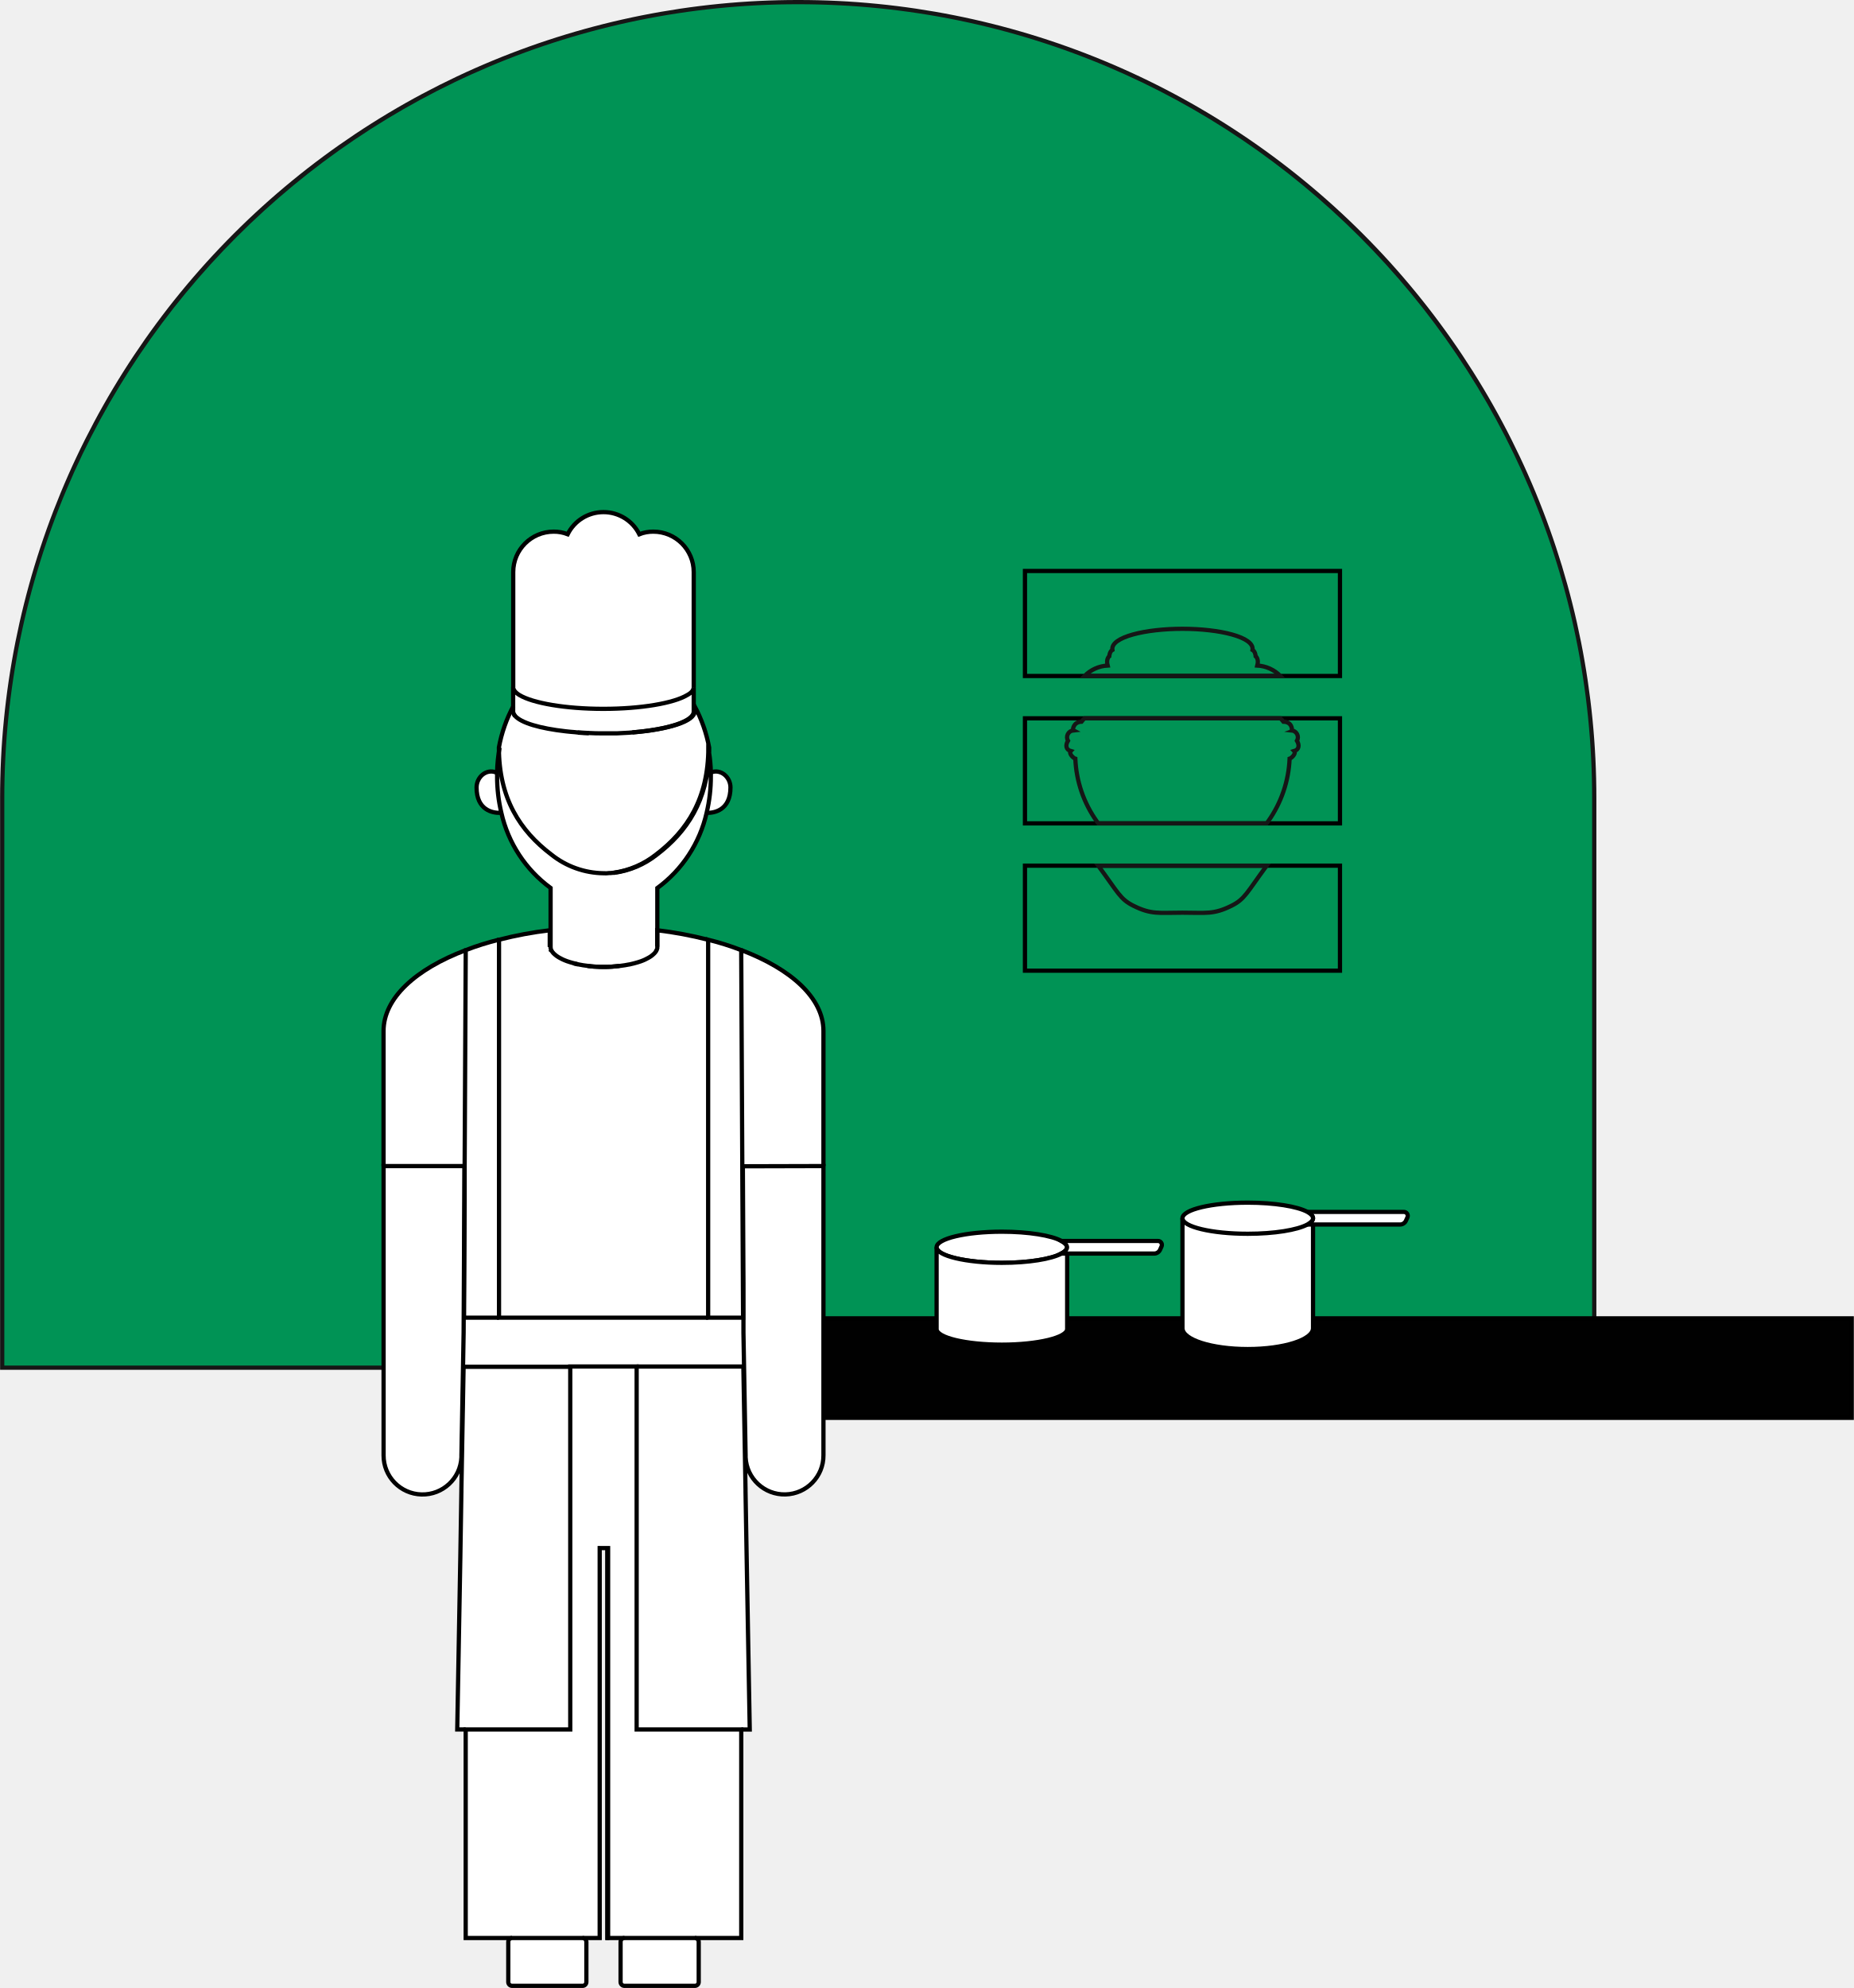
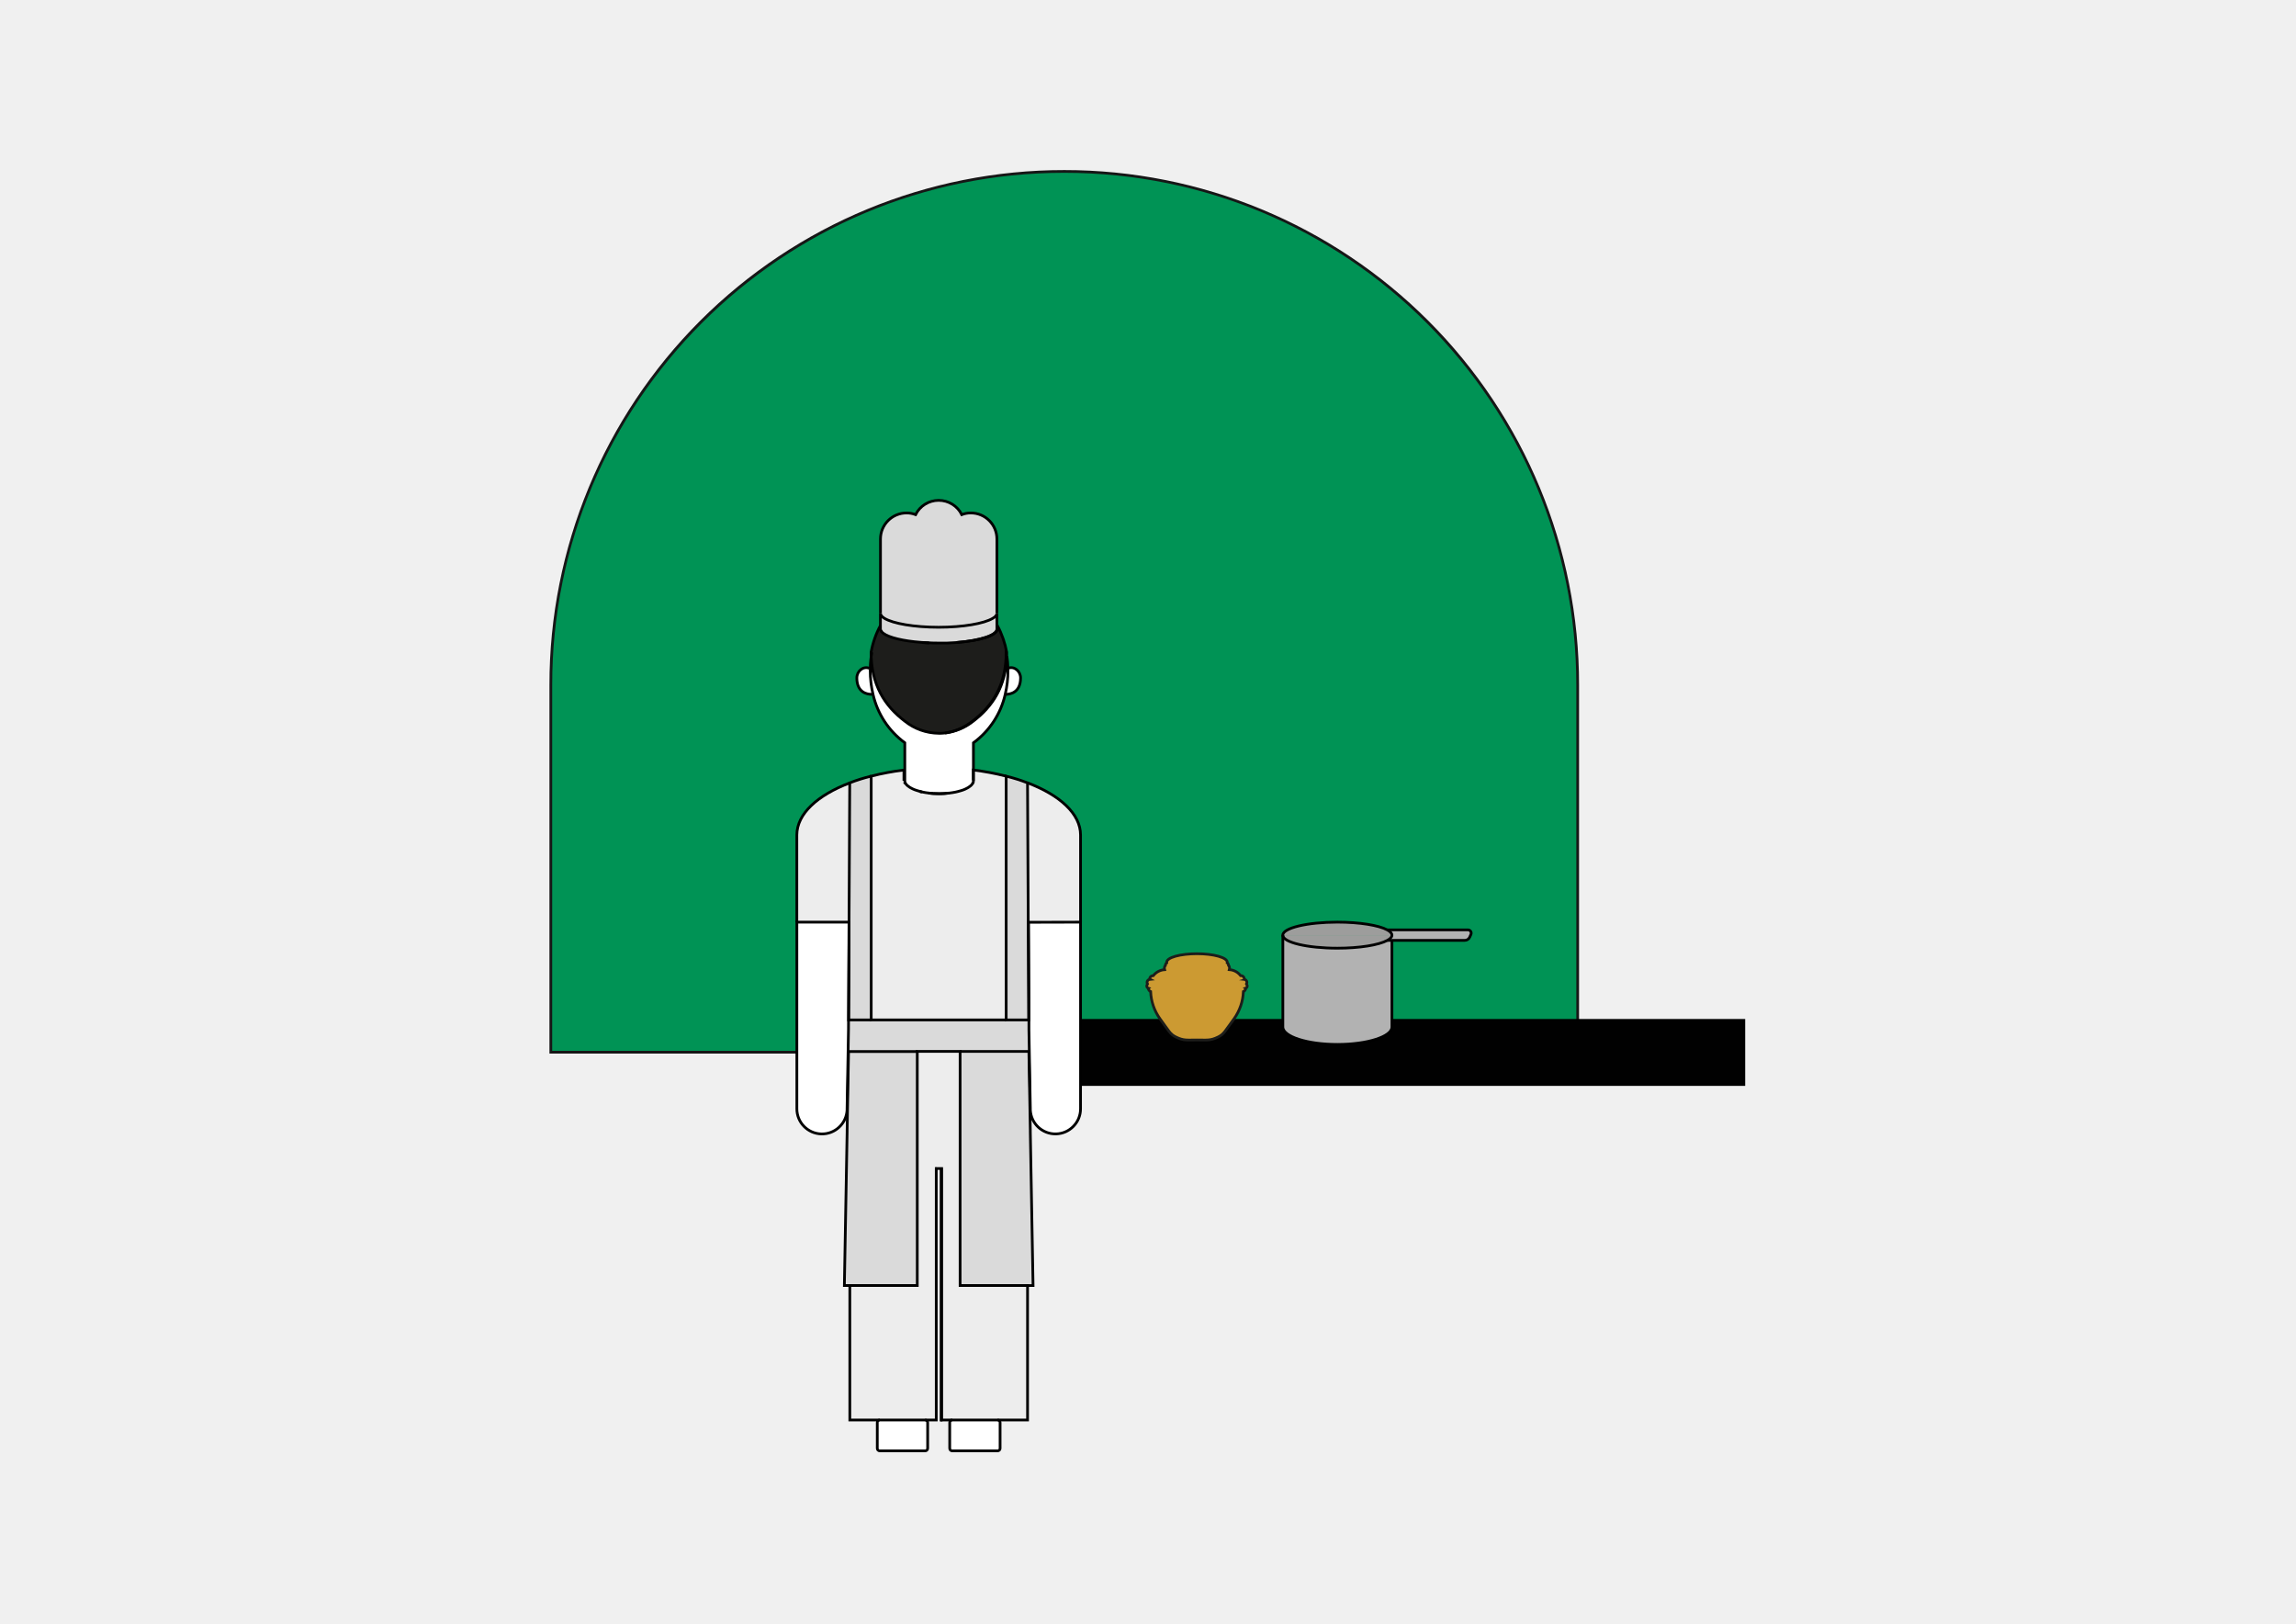
- <svg xmlns="http://www.w3.org/2000/svg" id="Calque_1" data-name="Calque 1" viewBox="0 0 438.45 470.07">
+ <svg xmlns="http://www.w3.org/2000/svg" id="Calque_1" data-name="Calque 1" viewBox="0 0 841.89 595.28">
  <defs>
    <style>
      .cls-1 {
        fill: #009355;
      }

      .cls-2 {
        fill: #161616;
      }

      .cls-3 {
        fill: #010101;
      }

-       .cls-3, .cls-5, .cls-6 {
+       .cls-3, .cls-8 {
        stroke: #000;
      }

-       .cls-3, .cls-5, .cls-6, .cls-7 {
+       .cls-3, .cls-8, .cls-9 {
        stroke-miterlimit: 10;
      }

-       .cls-4, .cls-6 {
+       .cls-4 {
        fill: #fff;
      }

-       .cls-5, .cls-7 {
+       .cls-5 {
+         fill: #ededed;
+       }
+ 
+       .cls-6 {
+         fill: #dadada;
+       }
+ 
+       .cls-7 {
+         fill: #1d1d1b;
+       }
+ 
+       .cls-8 {
        fill: none;
      }

-       .cls-7 {
-         stroke: #161616;
+       .cls-9 {
+         fill: #cc9a32;
+         stroke: #1d1d1b;
+       }
+ 
+       .cls-10 {
+         fill: #b2b2b2;
+       }
+ 
+       .cls-11 {
+         fill: #9d9d9c;
      }
    </style>
  </defs>
  <g>
-     <path class="cls-1" d="M232.48,385.75V251.13c0-103.82,84.46-188.28,188.28-188.28S609,147.31,609,251.13V385.75Z" transform="translate(-231.98 -62.35)" />
-     <path class="cls-2" d="M420.76,63.35c103.7,0,187.77,84.06,187.77,187.78V385.25H233V251.13A187.76,187.76,0,0,1,420.76,63.35m0-1A188.63,188.63,0,0,0,232,251.13V386.25H609.53V251.13A188.63,188.63,0,0,0,420.76,62.35Z" transform="translate(-231.98 -62.35)" />
+     <path class="cls-1" d="M202,385.75V251.13c0-103.82,84.46-188.28,188.28-188.28s188.27,84.46,188.27,188.28V385.75Z" />
+     <path class="cls-2" d="M390.25,63.35C494,63.35,578,147.41,578,251.13V385.25H202.47V251.13A187.76,187.76,0,0,1,390.25,63.35m0-1A188.63,188.63,0,0,0,201.47,251.13V386.25H579V251.13A188.64,188.64,0,0,0,390.25,62.35Z" />
  </g>
-   <rect class="cls-3" x="143.3" y="311.73" width="294.64" height="23.52" />
+   <rect class="cls-3" x="344.78" y="374.08" width="294.64" height="23.52" />
  <g>
    <g>
-       <path class="cls-4" d="M426.73,338.07v68.39a9.21,9.21,0,0,1-18.41.47,3.77,3.77,0,0,1,0-.47l-.51-29,0-3.49,0-8.05-.14-27.8Z" transform="translate(-231.98 -62.35)" />
-       <path class="cls-4" d="M426.73,306.13v31.94H407.58l.14,27.8,0,8.05h0l-.14-27.8-.3-59.11C419.14,291.5,426.73,298.39,426.73,306.13Z" transform="translate(-231.98 -62.35)" />
-       <path class="cls-4" d="M408.59,430.62l.73,40.67H382.56V385.47h25.23l.37,21,.14,8.05a3.86,3.86,0,0,0,0,.47Z" transform="translate(-231.98 -62.35)" />
-       <polygon class="cls-4" points="175.8 315.06 176.32 344.11 176.18 344.11 175.8 323.11 150.57 323.11 134.87 323.11 109.64 323.11 109.51 323.11 109.64 315.06 109.71 303.52 109.85 275.72 109.88 275.72 109.85 283.77 109.71 311.57 117.97 311.57 167.47 311.57 175.74 311.57 175.78 311.57 175.8 315.06" />
-       <path class="cls-4" d="M407.58,346.12l.14,27.8h-8.26V284.55a65.24,65.24,0,0,1,7.82,2.46Z" transform="translate(-231.98 -62.35)" />
-       <polygon class="cls-4" points="141.83 366.05 141.83 458.25 137.77 458.25 121.1 458.25 110.14 458.25 110.14 408.94 134.87 408.94 134.87 323.11 150.57 323.11 150.57 408.94 175.31 408.94 175.31 458.25 164.35 458.25 147.68 458.25 143.82 458.25 143.82 366.05 143.62 366.05 141.83 366.05" />
-       <path class="cls-4" d="M400.12,245c2.31-.92,4.62,1.08,4.62,3.55,0,5.28-3.72,6.08-5.66,6a36.63,36.63,0,0,0,1-8.67c0-.3,0-.61,0-.91Z" transform="translate(-231.98 -62.35)" />
-       <path class="cls-4" d="M400.1,245c0,.3,0,.61,0,.91a36.63,36.63,0,0,1-1,8.67,30.34,30.34,0,0,1-11.66,17.78v10h0v3.88a.22.22,0,0,1,0,.08.33.33,0,0,1,0,.19.17.17,0,0,1,0,.07,1.43,1.43,0,0,1-.13.38,1.05,1.05,0,0,1-.15.3,3.12,3.12,0,0,1-.44.57,2.56,2.56,0,0,1-.34.31,4.47,4.47,0,0,1-.72.53,1.9,1.9,0,0,1-.34.2,7.06,7.06,0,0,1-.73.38l-.4.18-.58.23c-.53.18-1.11.37-1.73.52-.31.09-.65.17-1,.24l-.05,0c-.71.15-1.47.26-2.26.36-.6.07-1.21.13-1.83.17s-1.27.05-1.93.05h0c-.65,0-1.29,0-1.92-.05h0c-.61,0-1.22-.1-1.81-.17-.81-.09-1.56-.21-2.28-.36-.37-.08-.72-.17-1.05-.26-.61-.15-1.19-.34-1.72-.52l-.58-.23a3,3,0,0,1-.41-.18c-.26-.12-.5-.25-.73-.38a3,3,0,0,1-.34-.2,5.57,5.57,0,0,1-.72-.53,3.39,3.39,0,0,1-.34-.31,3.35,3.35,0,0,1-.44-.57,2.1,2.1,0,0,1-.15-.3,1.39,1.39,0,0,1-.12-.38.07.07,0,0,1,0-.07.43.43,0,0,1,0-.19.22.22,0,0,1,0-.08v-3.88h0v-10a30.28,30.28,0,0,1-11.65-17.78,36.63,36.63,0,0,1-1-8.67c0-.3,0-.61,0-.91a35.64,35.64,0,0,1,.59-5.82c0,12,5,19.7,12.39,25.3a20.14,20.14,0,0,0,12.38,4.43h.21c.21,0,.42,0,.64,0s.53,0,.79-.05l.75-.07a20.56,20.56,0,0,0,10.23-4.29c7.14-5.42,12.06-12.77,12.37-24.14A35.4,35.4,0,0,1,400.1,245Z" transform="translate(-231.98 -62.35)" />
-       <path class="cls-4" d="M399.7,239.12v0c0,.39,0,.77,0,1.15-.05-.39-.11-.77-.19-1.15,0,12-5,19.7-12.38,25.3a20.84,20.84,0,0,1-10,4.29l-.75.07c-.26,0-.53,0-.79.05s-.43,0-.64,0h-.21a20.14,20.14,0,0,1-12.38-4.43c-7.39-5.6-12.39-13.28-12.39-25.3v0a33.17,33.17,0,0,1,3.44-9.81v1.28a1.4,1.4,0,0,0,.11.53,1.93,1.93,0,0,0,.32.52c1.39,1.65,5.91,3,12,3.68.73.09,1.49.15,2.26.21.2,0,.4,0,.6.05.85.07,1.72.12,2.61.14,1.11.05,2.26.08,3.43.08h.2c.67,0,1.34,0,2,0l1,0c1,0,1.93-.09,2.86-.15l.82-.07c8.54-.68,14.71-2.62,14.71-4.94v-1.28A33.75,33.75,0,0,1,399.7,239.12Z" transform="translate(-231.98 -62.35)" />
-       <path class="cls-4" d="M399.46,284.55v89.37H350V284.55a92,92,0,0,1,12-2.24h0v3.79a.16.16,0,0,0,0,.09.22.22,0,0,0,0,.08.43.43,0,0,0,0,.19.07.07,0,0,0,0,.07,1.39,1.39,0,0,0,.12.38,1.05,1.05,0,0,0,.15.3,3.35,3.35,0,0,0,.44.57,3.39,3.39,0,0,0,.34.31,5.57,5.57,0,0,0,.72.53,3,3,0,0,0,.34.2c.23.13.47.26.73.38a3,3,0,0,0,.41.18l.58.23c.53.18,1.11.37,1.72.52a10.74,10.74,0,0,0,1.05.26c.72.15,1.47.27,2.28.36.58.08,1.2.14,1.81.17h0c.63.05,1.26.06,1.91.06h.05c.65,0,1.29,0,1.92-.06s1.23-.09,1.83-.17c.79-.1,1.55-.21,2.26-.36l.05,0c.36-.07.7-.15,1-.24.62-.15,1.2-.34,1.73-.52l.58-.23.4-.18a7.06,7.06,0,0,0,.73-.38,1.9,1.9,0,0,0,.34-.2,4.47,4.47,0,0,0,.72-.53,2.56,2.56,0,0,0,.34-.31,3.12,3.12,0,0,0,.44-.57.71.71,0,0,0,.15-.3,1.43,1.43,0,0,0,.13-.38.17.17,0,0,0,0-.07.33.33,0,0,0,0-.19.22.22,0,0,0,0-.08.31.31,0,0,0,0-.09v-3.79A92,92,0,0,1,399.46,284.55Z" transform="translate(-231.98 -62.35)" />
-       <path class="cls-4" d="M397.23,521.51V531a.9.9,0,0,1-.9.91H379.66a.91.91,0,0,1-.91-.91v-9.5a.92.92,0,0,1,.91-.91h16.67A.92.92,0,0,1,397.23,521.51Z" transform="translate(-231.98 -62.35)" />
-       <path class="cls-4" d="M396.05,224.82v5.77c0,2.3-6.06,4.24-14.5,4.94l-.82.07c-.93.06-1.88.11-2.86.15l-1,0c-.65,0-1.32,0-2,0h-.2c-1.17,0-2.32,0-3.43-.08l-2.61-.14c-.2,0-.4,0-.6-.05-.77-.06-1.53-.12-2.26-.21-6.07-.68-10.59-2-12-3.68a2.21,2.21,0,0,1-.32-.52,1.4,1.4,0,0,1-.11-.53v-5.77c0,.69.53,1.34,1.51,1.94,3.15,1.89,10.81,3.25,19.82,3.25h0c9,0,16.67-1.36,19.82-3.25C395.53,226.16,396.05,225.51,396.05,224.82Z" transform="translate(-231.98 -62.35)" />
-       <path class="cls-4" d="M396.05,197.61v27.21c0,.69-.52,1.34-1.51,1.94-3.15,1.89-10.81,3.25-19.82,3.25h0c-9,0-16.67-1.36-19.82-3.25-1-.6-1.51-1.25-1.51-1.94V197.61a9.56,9.56,0,0,1,9.55-9.55,8.92,8.92,0,0,1,3.33.61,9.44,9.44,0,0,1,8.43-5.23h.06a9.46,9.46,0,0,1,8.45,5.23,8.9,8.9,0,0,1,3.32-.61A9.56,9.56,0,0,1,396.05,197.61Z" transform="translate(-231.98 -62.35)" />
-       <path class="cls-4" d="M370.66,521.51V531a.9.9,0,0,1-.9.91H353.08a.9.9,0,0,1-.89-.91v-9.5a.91.91,0,0,1,.89-.91h16.68A.91.91,0,0,1,370.66,521.51Z" transform="translate(-231.98 -62.35)" />
-       <path class="cls-4" d="M366.86,385.47v85.82H340.09l.73-40.67L341.1,415c0-.17,0-.32,0-.47l.52-29Z" transform="translate(-231.98 -62.35)" />
-       <path class="cls-4" d="M350.34,254.55c-1.94,0-5.65-.75-5.65-6,0-2.47,2.31-4.47,4.61-3.55h0c0,.3,0,.61,0,.91A36.63,36.63,0,0,0,350.34,254.55Z" transform="translate(-231.98 -62.35)" />
-       <path class="cls-4" d="M341.83,346.12l0-8.05.26-51.06a65.41,65.41,0,0,1,7.83-2.46v89.37h-8.27Z" transform="translate(-231.98 -62.35)" />
-       <path class="cls-4" d="M342.13,287l-.26,51.06H322.69V306.13C322.69,298.39,330.27,291.5,342.13,287Z" transform="translate(-231.98 -62.35)" />
-       <path class="cls-4" d="M341.83,338.07l-.14,27.8-.06,11.54-.14,8.06-.38,21c0,.15,0,.31,0,.47a9.21,9.21,0,0,1-18.41-.47V338.07Z" transform="translate(-231.98 -62.35)" />
+       <path class="cls-4" d="M396.21,338.07v68.39a9.21,9.21,0,0,1-18.41.47c0-.16,0-.32,0-.47l-.52-29,0-3.49,0-8.05-.14-27.8Z" />
+       <path class="cls-5" d="M396.21,306.13v31.94H377.07l.14,27.8,0,8.05h0l-.14-27.8-.3-59.11C388.63,291.5,396.21,298.39,396.21,306.13Z" />
+       <path class="cls-6" d="M378.08,430.62l.73,40.67H352.05V385.47h25.22l.38,21,.14,8.05c0,.15,0,.3,0,.47Z" />
+       <polygon class="cls-6" points="377.27 377.41 377.79 406.46 377.65 406.46 377.27 385.46 352.05 385.46 336.34 385.46 311.12 385.46 310.98 385.46 311.12 377.41 311.18 365.87 311.32 338.07 311.36 338.07 311.32 346.12 311.18 373.92 319.44 373.92 368.94 373.92 377.21 373.92 377.25 373.92 377.27 377.41" />
+       <path class="cls-6" d="M377.07,346.12l.14,27.8h-8.27V284.55a64.84,64.84,0,0,1,7.83,2.46Z" />
+       <polygon class="cls-5" points="343.3 428.4 343.3 520.6 339.24 520.6 322.57 520.6 311.61 520.6 311.61 471.29 336.34 471.29 336.34 385.46 352.05 385.46 352.05 471.29 376.78 471.29 376.78 520.6 365.82 520.6 349.15 520.6 345.29 520.6 345.29 428.4 345.09 428.4 343.3 428.4" />
+       <path class="cls-4" d="M369.61,245c2.31-.92,4.61,1.08,4.61,3.55,0,5.28-3.71,6.08-5.65,6a37.16,37.16,0,0,0,1-8.67c0-.3,0-.61,0-.91Z" />
+       <path class="cls-4" d="M369.59,245c0,.3,0,.61,0,.91a37.16,37.16,0,0,1-1,8.67,30.34,30.34,0,0,1-11.66,17.78v10h0v3.88a.12.12,0,0,1,0,.08.32.32,0,0,1,0,.19.17.17,0,0,1,0,.07,1.9,1.9,0,0,1-.13.38,2.1,2.1,0,0,1-.15.3,3.64,3.64,0,0,1-.44.57,3.39,3.39,0,0,1-.34.31,5.57,5.57,0,0,1-.72.53,1.9,1.9,0,0,1-.34.2c-.23.13-.47.26-.73.38l-.4.18-.58.23c-.53.18-1.11.37-1.73.52-.32.09-.66.17-1,.24l0,0c-.72.15-1.47.26-2.27.36-.59.07-1.21.13-1.82.17s-1.28.05-1.93.05h0c-.65,0-1.3,0-1.93-.05h0c-.62,0-1.22-.1-1.81-.17q-1.21-.13-2.28-.36c-.37-.08-.72-.17-1-.26-.62-.15-1.2-.34-1.73-.52l-.58-.23a3.52,3.52,0,0,1-.4-.18c-.26-.12-.5-.25-.73-.38a1.9,1.9,0,0,1-.34-.2,5,5,0,0,1-.72-.53,3.39,3.39,0,0,1-.34-.31,2.57,2.57,0,0,1-.44-.57,2.1,2.1,0,0,1-.15-.3,1.9,1.9,0,0,1-.13-.38.09.09,0,0,1,0-.07.33.33,0,0,1,0-.19.22.22,0,0,1,0-.08v-3.88h0v-10a30.34,30.34,0,0,1-11.66-17.78,37.16,37.16,0,0,1-1-8.67c0-.3,0-.61,0-.91a33.57,33.57,0,0,1,.59-5.82c0,12,5,19.7,12.38,25.3a20.19,20.19,0,0,0,12.39,4.43h.2c.22,0,.43,0,.65,0s.53,0,.79-.05l.74-.07a20.55,20.55,0,0,0,10.24-4.29c7.14-5.42,12.06-12.77,12.37-24.14A35.4,35.4,0,0,1,369.59,245Z" />
+       <path class="cls-7" d="M369.18,239.12v0c0,.39,0,.77,0,1.15-.05-.39-.11-.77-.19-1.15,0,12-5,19.7-12.39,25.3a20.8,20.8,0,0,1-10,4.29l-.74.07c-.26,0-.53,0-.79.05s-.43,0-.65,0h-.2a20.19,20.19,0,0,1-12.39-4.43c-7.38-5.6-12.38-13.28-12.38-25.3v0a32.89,32.89,0,0,1,3.44-9.81v1.28a1.4,1.4,0,0,0,.11.53,1.7,1.7,0,0,0,.32.52c1.38,1.65,5.91,3,12,3.68.73.09,1.49.15,2.26.21.2,0,.4,0,.6.05.85.07,1.71.12,2.61.14,1.11.05,2.25.08,3.43.08h.2c.67,0,1.33,0,2,0l1,0c1,0,1.93-.09,2.86-.15l.82-.07c8.54-.68,14.7-2.62,14.7-4.94v-1.28A33.75,33.75,0,0,1,369.18,239.12Z" />
+       <path class="cls-5" d="M368.94,284.55v89.37H319.45V284.55a91.68,91.68,0,0,1,12-2.24h0v3.79a.31.31,0,0,0,0,.09.22.22,0,0,0,0,.08.33.33,0,0,0,0,.19.09.09,0,0,0,0,.07,1.9,1.9,0,0,0,.13.38.71.71,0,0,0,.15.3,2.57,2.57,0,0,0,.44.57,3.39,3.39,0,0,0,.34.31,5,5,0,0,0,.72.53,1.9,1.9,0,0,0,.34.2c.23.13.47.26.73.38a3.52,3.52,0,0,0,.4.18l.58.23c.53.18,1.11.37,1.73.52a10.74,10.74,0,0,0,1,.26q1.07.23,2.28.36c.58.08,1.19.14,1.81.17h0c.63.05,1.26.06,1.92.06h.05c.64,0,1.29,0,1.92-.06s1.23-.09,1.82-.17c.8-.1,1.55-.21,2.27-.36l0,0c.35-.07.69-.15,1-.24.62-.15,1.2-.34,1.73-.52l.58-.23.4-.18c.26-.12.5-.25.73-.38a1.9,1.9,0,0,0,.34-.2,5.57,5.57,0,0,0,.72-.53,3.39,3.39,0,0,0,.34-.31,3.64,3.64,0,0,0,.44-.57.84.84,0,0,0,.15-.3,1.9,1.9,0,0,0,.13-.38.17.17,0,0,0,0-.07.32.32,0,0,0,0-.19.12.12,0,0,0,0-.08.31.31,0,0,0,0-.09v-3.79A91.53,91.53,0,0,1,368.94,284.55Z" />
+       <path class="cls-4" d="M366.71,521.51V531a.9.9,0,0,1-.89.91H349.15a.9.9,0,0,1-.91-.91v-9.5a.91.91,0,0,1,.91-.91h16.67A.91.91,0,0,1,366.71,521.51Z" />
+       <path class="cls-6" d="M365.54,224.82v5.77c0,2.3-6.06,4.24-14.5,4.94l-.82.07c-.93.06-1.88.11-2.86.15l-1,0c-.66,0-1.32,0-2,0h-.2c-1.18,0-2.32,0-3.43-.08l-2.61-.14c-.2,0-.4,0-.6-.05-.77-.06-1.53-.12-2.26-.21-6.07-.68-10.6-2-12-3.68a2.21,2.21,0,0,1-.32-.52,1.4,1.4,0,0,1-.11-.53v-5.77c0,.69.53,1.34,1.51,1.94,3.15,1.89,10.81,3.25,19.82,3.25h0c9,0,16.67-1.36,19.82-3.25C365,226.16,365.54,225.51,365.54,224.82Z" />
+       <path class="cls-6" d="M365.54,197.61v27.21c0,.69-.53,1.34-1.51,1.94-3.15,1.89-10.81,3.25-19.82,3.25h0c-9,0-16.67-1.36-19.82-3.25-1-.6-1.51-1.25-1.51-1.94V197.61a9.56,9.56,0,0,1,9.55-9.55,9,9,0,0,1,3.33.61,9.43,9.43,0,0,1,8.43-5.23h.06a9.45,9.45,0,0,1,8.44,5.23,9,9,0,0,1,3.33-.61A9.56,9.56,0,0,1,365.54,197.61Z" />
+       <path class="cls-4" d="M340.15,521.51V531a.9.9,0,0,1-.91.91H322.57a.9.9,0,0,1-.89-.91v-9.5a.91.91,0,0,1,.89-.91h16.67A.91.91,0,0,1,340.15,521.51Z" />
+       <path class="cls-6" d="M336.34,385.47v85.82H309.58l.73-40.67.28-15.64c0-.17,0-.32,0-.47l.52-29Z" />
+       <path class="cls-4" d="M319.82,254.55c-1.94,0-5.64-.75-5.64-6,0-2.47,2.3-4.47,4.61-3.55h0c0,.3,0,.61,0,.91A37.16,37.16,0,0,0,319.82,254.55Z" />
+       <path class="cls-6" d="M311.32,346.12l0-8.05.26-51.06a64.84,64.84,0,0,1,7.83-2.46v89.37h-8.27Z" />
+       <path class="cls-5" d="M311.62,287l-.26,51.06H292.18V306.13C292.18,298.39,299.76,291.5,311.62,287Z" />
+       <path class="cls-4" d="M311.32,338.07l-.14,27.8-.06,11.54-.14,8.06-.38,21c0,.15,0,.31,0,.47a9.21,9.21,0,0,1-18.41-.47V338.07Z" />
    </g>
    <g>
-       <path class="cls-5" d="M341.83,338.07l-.14,27.8-.06,11.54-.14,8.06-.38,21c0,.15,0,.31,0,.47a9.21,9.21,0,0,1-18.41-.47V338.07Z" transform="translate(-231.98 -62.35)" />
-       <path class="cls-5" d="M322.69,338.07V306.13c0-7.74,7.58-14.63,19.44-19.12" transform="translate(-231.98 -62.35)" />
-       <line class="cls-5" x1="109.95" y1="283.77" x2="109.85" y2="283.77" />
-       <path class="cls-5" d="M350,373.92h-8.27l.14-27.8,0-8.05.26-51.06a65.41,65.41,0,0,1,7.83-2.46" transform="translate(-231.98 -62.35)" />
-       <path class="cls-5" d="M342.12,471.29h-2l.73-40.67L341.1,415c0-.17,0-.32,0-.47l.52-29h25.23" transform="translate(-231.98 -62.35)" />
-       <line class="cls-5" x1="117.94" y1="179.03" x2="117.94" y2="179" />
-       <path class="cls-5" d="M349.3,245c-2.3-.92-4.61,1.08-4.61,3.55,0,5.28,3.71,6.08,5.65,6" transform="translate(-231.98 -62.35)" />
-       <path class="cls-5" d="M369.76,520.6a.91.91,0,0,1,.9.91V531a.9.9,0,0,1-.9.91H353.08a.9.9,0,0,1-.89-.91v-9.5a.91.91,0,0,1,.89-.91" transform="translate(-231.98 -62.35)" />
-       <path class="cls-5" d="M426.73,338.07v68.39a9.21,9.21,0,0,1-18.41.47,3.77,3.77,0,0,1,0-.47l-.51-29,0-3.49,0-8.05-.14-27.8Z" transform="translate(-231.98 -62.35)" />
-       <line class="cls-5" x1="141.83" y1="366.05" x2="141.63" y2="366.05" />
-       <polyline class="cls-5" points="143.62 366.05 143.62 458.25 143.82 458.25" />
-       <path class="cls-5" d="M387.41,286.19a.31.31,0,0,0,0-.09v-3.79a92,92,0,0,1,12,2.24" transform="translate(-231.98 -62.35)" />
-       <path class="cls-5" d="M387.08,287.21a.71.71,0,0,0,.15-.3" transform="translate(-231.98 -62.35)" />
-       <path class="cls-5" d="M372.77,290.92c.63.05,1.26.06,1.91.06h.05c.65,0,1.29,0,1.92-.06s1.23-.09,1.83-.17" transform="translate(-231.98 -62.35)" />
-       <path class="cls-5" d="M370.94,290.75c.58.08,1.2.14,1.81.17" transform="translate(-231.98 -62.35)" />
-       <path class="cls-5" d="M367.61,290.13a10.74,10.74,0,0,0,1.05.26" transform="translate(-231.98 -62.35)" />
-       <path class="cls-5" d="M362.18,286.91a1.05,1.05,0,0,0,.15.3" transform="translate(-231.98 -62.35)" />
-       <path class="cls-5" d="M399.46,373.92H350V284.55a92,92,0,0,1,12-2.24h0v3.79a.16.16,0,0,0,0,.09" transform="translate(-231.98 -62.35)" />
-       <path class="cls-5" d="M407.28,287c11.86,4.49,19.45,11.38,19.45,19.12v31.94" transform="translate(-231.98 -62.35)" />
-       <line class="cls-5" x1="175.6" y1="283.77" x2="175.5" y2="283.77" />
-       <path class="cls-5" d="M407.72,373.92h-8.26V284.55a65.24,65.24,0,0,1,7.82,2.46l.3,59.11Z" transform="translate(-231.98 -62.35)" />
-       <path class="cls-5" d="M382.56,385.47h25.23l.37,21,.14,8.05a3.86,3.86,0,0,0,0,.47l.27,15.64.73,40.67h-2" transform="translate(-231.98 -62.35)" />
-       <path class="cls-5" d="M353.36,224.82V197.61a9.56,9.56,0,0,1,9.55-9.55,8.92,8.92,0,0,1,3.33.61,9.44,9.44,0,0,1,8.43-5.23h.06a9.46,9.46,0,0,1,8.45,5.23,8.9,8.9,0,0,1,3.32-.61,9.56,9.56,0,0,1,9.55,9.55v27.21" transform="translate(-231.98 -62.35)" />
-       <path class="cls-5" d="M377.08,268.74a20.56,20.56,0,0,0,10.23-4.29c7.14-5.42,12.06-12.77,12.37-24.14a35.4,35.4,0,0,1,.42,4.66c0,.3,0,.61,0,.91a36.63,36.63,0,0,1-1,8.67,30.34,30.34,0,0,1-11.66,17.78v10h0v3.88a.22.22,0,0,1,0,.08.33.33,0,0,1,0,.19.17.17,0,0,1,0,.07,1.43,1.43,0,0,1-.13.38,1.05,1.05,0,0,1-.15.3,3.12,3.12,0,0,1-.44.57,2.56,2.56,0,0,1-.34.31,4.47,4.47,0,0,1-.72.53,1.9,1.9,0,0,1-.34.2,7.06,7.06,0,0,1-.73.38l-.4.18-.58.23c-.53.18-1.11.37-1.73.52-.31.09-.65.17-1,.24l-.05,0c-.71.15-1.47.26-2.26.36-.6.07-1.21.13-1.83.17s-1.27.05-1.93.05h0c-.65,0-1.29,0-1.92-.05h0c-.61,0-1.22-.1-1.81-.17-.81-.09-1.56-.21-2.28-.36-.37-.08-.72-.17-1.05-.26-.61-.15-1.19-.34-1.72-.52l-.58-.23a3,3,0,0,1-.41-.18c-.26-.12-.5-.25-.73-.38a3,3,0,0,1-.34-.2,5.57,5.57,0,0,1-.72-.53,3.39,3.39,0,0,1-.34-.31,3.35,3.35,0,0,1-.44-.57,2.1,2.1,0,0,1-.15-.3,1.39,1.39,0,0,1-.12-.38.07.07,0,0,1,0-.07.43.43,0,0,1,0-.19.22.22,0,0,1,0-.08v-3.88h0v-10a30.28,30.28,0,0,1-11.65-17.78,36.63,36.63,0,0,1-1-8.67c0-.3,0-.61,0-.91a35.64,35.64,0,0,1,.59-5.82" transform="translate(-231.98 -62.35)" />
-       <path class="cls-5" d="M368.63,235.58c.85.07,1.72.12,2.61.14" transform="translate(-231.98 -62.35)" />
-       <path class="cls-5" d="M353.47,231.12a1.93,1.93,0,0,0,.32.52" transform="translate(-231.98 -62.35)" />
-       <path class="cls-5" d="M381.55,235.53c8.54-.68,14.71-2.62,14.71-4.94v-1.28a33.75,33.75,0,0,1,3.44,9.81v0c0,.39,0,.77,0,1.15-.05-.39-.11-.77-.19-1.15,0,12-5,19.7-12.38,25.3a20.84,20.84,0,0,1-10,4.29l-.75.07c-.26,0-.53,0-.79.05s-.43,0-.64,0h-.21a20.14,20.14,0,0,1-12.38-4.43c-7.39-5.6-12.39-13.28-12.39-25.3v0a33.17,33.17,0,0,1,3.44-9.81" transform="translate(-231.98 -62.35)" />
-       <path class="cls-5" d="M399.68,240.31h0" transform="translate(-231.98 -62.35)" />
-       <line class="cls-5" x1="167.51" y1="179" x2="167.51" y2="179.03" />
-       <path class="cls-5" d="M396.05,224.82v5.77c0,2.3-6.06,4.24-14.5,4.94l-.82.07c-.93.06-1.88.11-2.86.15l-1,0c-.65,0-1.32,0-2,0h-.2c-1.17,0-2.32,0-3.43-.08l-2.61-.14c-.2,0-.4,0-.6-.05-.77-.06-1.53-.12-2.26-.21-6.07-.68-10.59-2-12-3.68a2.21,2.21,0,0,1-.32-.52,1.4,1.4,0,0,1-.11-.53v-5.77c0,.69.53,1.34,1.51,1.94,3.15,1.89,10.81,3.25,19.82,3.25h0c9,0,16.67-1.36,19.82-3.25C395.53,226.16,396.05,225.51,396.05,224.82Z" transform="translate(-231.98 -62.35)" />
-       <path class="cls-5" d="M400.12,245c2.31-.92,4.62,1.08,4.62,3.55,0,5.28-3.72,6.08-5.66,6" transform="translate(-231.98 -62.35)" />
-       <path class="cls-5" d="M396.33,520.6a.92.92,0,0,1,.9.91V531a.9.9,0,0,1-.9.91H379.66a.91.91,0,0,1-.91-.91v-9.5a.92.92,0,0,1,.91-.91" transform="translate(-231.98 -62.35)" />
-       <polygon class="cls-5" points="175.31 408.94 175.31 458.25 164.35 458.25 147.68 458.25 143.82 458.25 143.82 366.05 143.62 366.05 141.83 366.05 141.83 458.25 137.77 458.25 121.1 458.25 110.14 458.25 110.14 408.94 134.87 408.94 134.87 323.11 150.57 323.11 150.57 408.94 175.31 408.94" />
+       <path class="cls-8" d="M311.32,338.07l-.14,27.8-.06,11.54-.14,8.06-.38,21c0,.15,0,.31,0,.47a9.21,9.21,0,0,1-18.41-.47V338.07Z" />
+       <path class="cls-8" d="M292.18,338.07V306.13c0-7.74,7.58-14.63,19.44-19.12" />
+       <line class="cls-8" x1="311.42" y1="346.12" x2="311.32" y2="346.12" />
+       <path class="cls-8" d="M319.45,373.92h-8.27l.14-27.8,0-8.05.26-51.06a64.84,64.84,0,0,1,7.83-2.46" />
+       <path class="cls-8" d="M311.61,471.29h-2l.73-40.67.28-15.64c0-.17,0-.32,0-.47l.52-29h25.22" />
+       <line class="cls-8" x1="319.41" y1="241.38" x2="319.41" y2="241.35" />
+       <path class="cls-8" d="M318.79,245c-2.31-.92-4.61,1.08-4.61,3.55,0,5.28,3.7,6.08,5.64,6" />
+       <path class="cls-8" d="M339.24,520.6a.91.91,0,0,1,.91.91V531a.9.9,0,0,1-.91.91H322.57a.9.9,0,0,1-.89-.91v-9.5a.91.91,0,0,1,.89-.91" />
+       <path class="cls-8" d="M396.21,338.07v68.39a9.21,9.21,0,0,1-18.41.47c0-.16,0-.32,0-.47l-.52-29,0-3.49,0-8.05-.14-27.8Z" />
+       <line class="cls-8" x1="343.3" y1="428.4" x2="343.1" y2="428.4" />
+       <polyline class="cls-8" points="345.09 428.4 345.09 520.6 345.29 520.6" />
+       <path class="cls-8" d="M356.9,286.19a.31.31,0,0,0,0-.09v-3.79a91.53,91.53,0,0,1,12,2.24" />
+       <path class="cls-8" d="M356.57,287.21a.84.84,0,0,0,.15-.3" />
+       <path class="cls-8" d="M342.25,290.92c.63.05,1.26.06,1.92.06h.05c.64,0,1.29,0,1.92-.06s1.23-.09,1.82-.17" />
+       <path class="cls-8" d="M340.43,290.75c.58.08,1.19.14,1.81.17" />
+       <path class="cls-8" d="M337.1,290.13a10.74,10.74,0,0,0,1,.26" />
+       <path class="cls-8" d="M331.67,286.91a.71.71,0,0,0,.15.3" />
+       <path class="cls-8" d="M368.94,373.92H319.45V284.55a91.68,91.68,0,0,1,12-2.24h0v3.79a.31.31,0,0,0,0,.09" />
+       <path class="cls-8" d="M376.77,287c11.86,4.49,19.44,11.38,19.44,19.12v31.94" />
+       <line class="cls-8" x1="377.07" y1="346.12" x2="376.97" y2="346.12" />
+       <path class="cls-8" d="M377.21,373.92h-8.27V284.55a64.84,64.84,0,0,1,7.83,2.46l.3,59.11Z" />
+       <path class="cls-8" d="M352.05,385.47h25.22l.38,21,.14,8.05c0,.15,0,.3,0,.47l.28,15.64.73,40.67h-2" />
+       <path class="cls-8" d="M322.85,224.82V197.61a9.56,9.56,0,0,1,9.55-9.55,9,9,0,0,1,3.33.61,9.43,9.43,0,0,1,8.43-5.23h.06a9.45,9.45,0,0,1,8.44,5.23,9,9,0,0,1,3.33-.61,9.56,9.56,0,0,1,9.55,9.55v27.21" />
+       <path class="cls-8" d="M346.56,268.74a20.55,20.55,0,0,0,10.24-4.29c7.14-5.42,12.06-12.77,12.37-24.14a35.4,35.4,0,0,1,.42,4.66c0,.3,0,.61,0,.91a37.16,37.16,0,0,1-1,8.67,30.34,30.34,0,0,1-11.66,17.78v10h0v3.88a.12.12,0,0,1,0,.08.32.32,0,0,1,0,.19.17.17,0,0,1,0,.07,1.9,1.9,0,0,1-.13.38,2.1,2.1,0,0,1-.15.3,3.64,3.64,0,0,1-.44.57,3.39,3.39,0,0,1-.34.31,5.57,5.57,0,0,1-.72.53,1.9,1.9,0,0,1-.34.2c-.23.13-.47.26-.73.38l-.4.18-.58.23c-.53.18-1.11.37-1.73.52-.32.09-.66.17-1,.24l0,0c-.72.15-1.47.26-2.27.36-.59.07-1.21.13-1.82.17s-1.28.05-1.93.05h0c-.65,0-1.3,0-1.93-.05h0c-.62,0-1.22-.1-1.81-.17q-1.21-.13-2.28-.36c-.37-.08-.72-.17-1-.26-.62-.15-1.2-.34-1.73-.52l-.58-.23a3.52,3.52,0,0,1-.4-.18c-.26-.12-.5-.25-.73-.38a1.9,1.9,0,0,1-.34-.2,5,5,0,0,1-.72-.53,3.39,3.39,0,0,1-.34-.31,2.57,2.57,0,0,1-.44-.57,2.1,2.1,0,0,1-.15-.3,1.9,1.9,0,0,1-.13-.38.09.09,0,0,1,0-.07.33.33,0,0,1,0-.19.22.22,0,0,1,0-.08v-3.88h0v-10a30.34,30.34,0,0,1-11.66-17.78,37.16,37.16,0,0,1-1-8.67c0-.3,0-.61,0-.91a33.57,33.57,0,0,1,.59-5.82" />
+       <path class="cls-8" d="M338.12,235.58c.85.07,1.71.12,2.61.14" />
+       <path class="cls-8" d="M323,231.12a1.7,1.7,0,0,0,.32.52" />
+       <path class="cls-8" d="M351,235.53c8.54-.68,14.7-2.62,14.7-4.94v-1.28a33.75,33.75,0,0,1,3.44,9.81v0c0,.39,0,.77,0,1.15-.05-.39-.11-.77-.19-1.15,0,12-5,19.7-12.39,25.3a20.8,20.8,0,0,1-10,4.29l-.74.07c-.26,0-.53,0-.79.05s-.43,0-.65,0h-.2a20.19,20.19,0,0,1-12.39-4.43c-7.38-5.6-12.38-13.28-12.38-25.3v0a32.89,32.89,0,0,1,3.44-9.81" />
+       <path class="cls-8" d="M369.17,240.31h0" />
+       <line class="cls-8" x1="368.98" y1="241.35" x2="368.98" y2="241.38" />
+       <path class="cls-8" d="M365.54,224.82v5.77c0,2.3-6.06,4.24-14.5,4.94l-.82.07c-.93.06-1.88.11-2.86.15l-1,0c-.66,0-1.32,0-2,0h-.2c-1.18,0-2.32,0-3.43-.08l-2.61-.14c-.2,0-.4,0-.6-.05-.77-.06-1.53-.12-2.26-.21-6.07-.68-10.6-2-12-3.68a2.21,2.21,0,0,1-.32-.52,1.4,1.4,0,0,1-.11-.53v-5.77c0,.69.53,1.34,1.51,1.94,3.15,1.89,10.81,3.25,19.82,3.25h0c9,0,16.67-1.36,19.82-3.25C365,226.16,365.54,225.51,365.54,224.82Z" />
+       <path class="cls-8" d="M369.61,245c2.31-.92,4.61,1.08,4.61,3.55,0,5.28-3.71,6.08-5.65,6" />
+       <path class="cls-8" d="M365.82,520.6a.91.91,0,0,1,.89.91V531a.9.9,0,0,1-.89.91H349.15a.9.9,0,0,1-.91-.91v-9.5a.91.91,0,0,1,.91-.91" />
+       <polygon class="cls-8" points="376.78 471.29 376.78 520.6 365.82 520.6 349.15 520.6 345.29 520.6 345.29 428.4 345.09 428.4 343.3 428.4 343.3 520.6 339.24 520.6 322.57 520.6 311.61 520.6 311.61 471.29 336.34 471.29 336.34 385.46 352.05 385.46 352.05 471.29 376.78 471.29" />
    </g>
  </g>
+   <path class="cls-9" d="M456.64,362.34c.36.38-.44,1.13-.72,1.21a18.47,18.47,0,0,1-3.4,9.92c-3.38,4.57-3.66,5.62-5.82,6.69-2.86,1.42-4.06,1.11-7.79,1.11s-4.92.31-7.78-1.11c-2.16-1.07-2.44-2.12-5.82-6.69a18.47,18.47,0,0,1-3.4-9.92c-.28-.08-1.08-.83-.72-1.21-.75-.21-.88-.91-.44-1.63a1.11,1.11,0,0,1,.85-1.66c-.15-.07,0-1.34,1.29-1.37a5.77,5.77,0,0,1,4.15-2.19c-.29-1.08.26-1.48.26-1.48s.05-.76.5-1c-.33-2.06,5.29-3.36,11.11-3.36S450.36,351,450,353c.45.24.5,1,.5,1s.55.4.26,1.48a5.74,5.74,0,0,1,4.14,2.19c1.32,0,1.45,1.3,1.3,1.37a1.11,1.11,0,0,1,.85,1.66C457.52,361.43,457.39,362.13,456.64,362.34Z" />
  <g>
-     <path class="cls-6" d="M484.37,357.27c0,.53-.48,1-1.34,1.49-2.4,1.3-7.81,2.19-14.1,2.19-8.53,0-15.44-1.65-15.44-3.68s6.91-3.68,15.44-3.68c6.29,0,11.71.89,14.11,2.19C483.89,356.23,484.37,356.74,484.37,357.27Z" transform="translate(-231.98 -62.35)" />
-     <path class="cls-6" d="M484.37,357.27v19.34c0,2-6.91,3.69-15.44,3.69s-15.44-1.66-15.44-3.69V357.27c0,2,6.91,3.68,15.44,3.68,6.29,0,11.7-.89,14.1-2.19C483.89,358.31,484.37,357.8,484.37,357.27Z" transform="translate(-231.98 -62.35)" />
-     <path class="cls-6" d="M506.7,357.06l-.35.78a1.54,1.54,0,0,1-1.41.92H483c.86-.45,1.34-1,1.34-1.49s-.48-1-1.33-1.49h22.82A.92.92,0,0,1,506.7,357.06Z" transform="translate(-231.98 -62.35)" />
-   </g>
-   <g>
-     <path class="cls-6" d="M542.52,350.4v26c0,2.73-6.91,4.94-15.44,4.94s-15.44-2.21-15.44-4.94v-26" transform="translate(-231.98 -62.35)" />
-     <path class="cls-6" d="M564.85,350.19l-.35.78a1.53,1.53,0,0,1-1.41.92H541.18c.86-.45,1.34-1,1.34-1.49s-.48-1-1.33-1.49H564A.92.92,0,0,1,564.85,350.19Z" transform="translate(-231.98 -62.35)" />
-     <path class="cls-6" d="M542.52,350.4c0,.53-.48,1-1.34,1.49-2.4,1.3-7.81,2.19-14.1,2.19-8.53,0-15.44-1.65-15.44-3.68s6.91-3.68,15.44-3.68c6.29,0,11.71.89,14.11,2.19C542,349.36,542.52,349.87,542.52,350.4Z" transform="translate(-231.98 -62.35)" />
-   </g>
-   <g>
-     <rect class="cls-5" x="242.41" y="135.01" width="74.5" height="24.83" />
-     <path class="cls-7" d="M488.48,222.19a8.25,8.25,0,0,1,5.46-2.47c-.43-1.6.39-2.2.39-2.2s.07-1.14.74-1.49c-.49-3.07,7.89-5,16.57-5s17.05,1.93,16.57,5c.67.35.74,1.49.74,1.49s.82.6.39,2.2a8.25,8.25,0,0,1,5.46,2.47Z" transform="translate(-231.98 -62.35)" />
-   </g>
-   <g>
-     <rect class="cls-5" x="242.41" y="169.85" width="74.5" height="24.84" />
-     <path class="cls-7" d="M538.06,239.94c.54.58-.66,1.7-1.08,1.81a27.62,27.62,0,0,1-5.06,14.79l-.37.5H491.73l-.37-.5a27.52,27.52,0,0,1-5.06-14.79c-.43-.11-1.62-1.23-1.08-1.81-1.12-.31-1.31-1.35-.66-2.43a1.65,1.65,0,0,1,1.27-2.46c-.23-.12,0-2,1.93-2.05a6.52,6.52,0,0,1,.71-.8h46.34a6.52,6.52,0,0,1,.71.8c2,0,2.15,1.93,1.92,2.05a1.65,1.65,0,0,1,1.28,2.46C539.37,238.59,539.18,239.63,538.06,239.94Z" transform="translate(-231.98 -62.35)" />
-   </g>
-   <g>
-     <rect class="cls-5" x="242.41" y="204.69" width="74.5" height="24.83" />
-     <path class="cls-7" d="M531.55,267.05c-4.69,6.38-5.17,7.91-8.31,9.47-4.26,2.12-6,1.64-11.6,1.64s-7.35.48-11.6-1.64c-3.14-1.56-3.62-3.09-8.31-9.47Z" transform="translate(-231.98 -62.35)" />
+     <g>
+       <path class="cls-10" d="M510.39,344.78V376.5c0,3.54-9,6.41-20,6.41s-20-2.87-20-6.41V342.85c0,2.63,9,4.77,20,4.77,8.15,0,15.17-1.16,18.29-2.84Z" />
+       <path class="cls-4" d="M510.39,342.85v1.93h-1.73C509.77,344.19,510.39,343.54,510.39,342.85Z" />
+       <path class="cls-10" d="M510.39,342.85c0-.69-.61-1.35-1.72-1.94h29.6a1.18,1.18,0,0,1,1.08,1.66l-.44,1a2,2,0,0,1-1.84,1.19H510.39Z" />
+       <path class="cls-11" d="M510.39,342.85H470.34c0-2.65,9-4.78,20-4.78,8.16,0,15.19,1.16,18.3,2.84C509.78,341.5,510.39,342.16,510.39,342.85Z" />
+       <path class="cls-11" d="M470.34,342.85h40.05c0,.69-.62,1.34-1.73,1.93-3.12,1.68-10.14,2.84-18.29,2.84C479.31,347.62,470.34,345.48,470.34,342.85Z" />
+     </g>
+     <g>
+       <path class="cls-8" d="M510.39,344.78V376.5c0,3.54-9,6.41-20,6.41s-20-2.87-20-6.41V342.85" />
+       <path class="cls-8" d="M508.67,340.91h29.6a1.18,1.18,0,0,1,1.08,1.66l-.44,1a2,2,0,0,1-1.84,1.19H508.66" />
+       <path class="cls-8" d="M510.39,342.85c0,.69-.62,1.34-1.73,1.93-3.12,1.68-10.14,2.84-18.29,2.84-11.06,0-20-2.14-20-4.77s9-4.78,20-4.78c8.16,0,15.19,1.16,18.3,2.84C509.78,341.5,510.39,342.16,510.39,342.85Z" />
+     </g>
  </g>
</svg>
